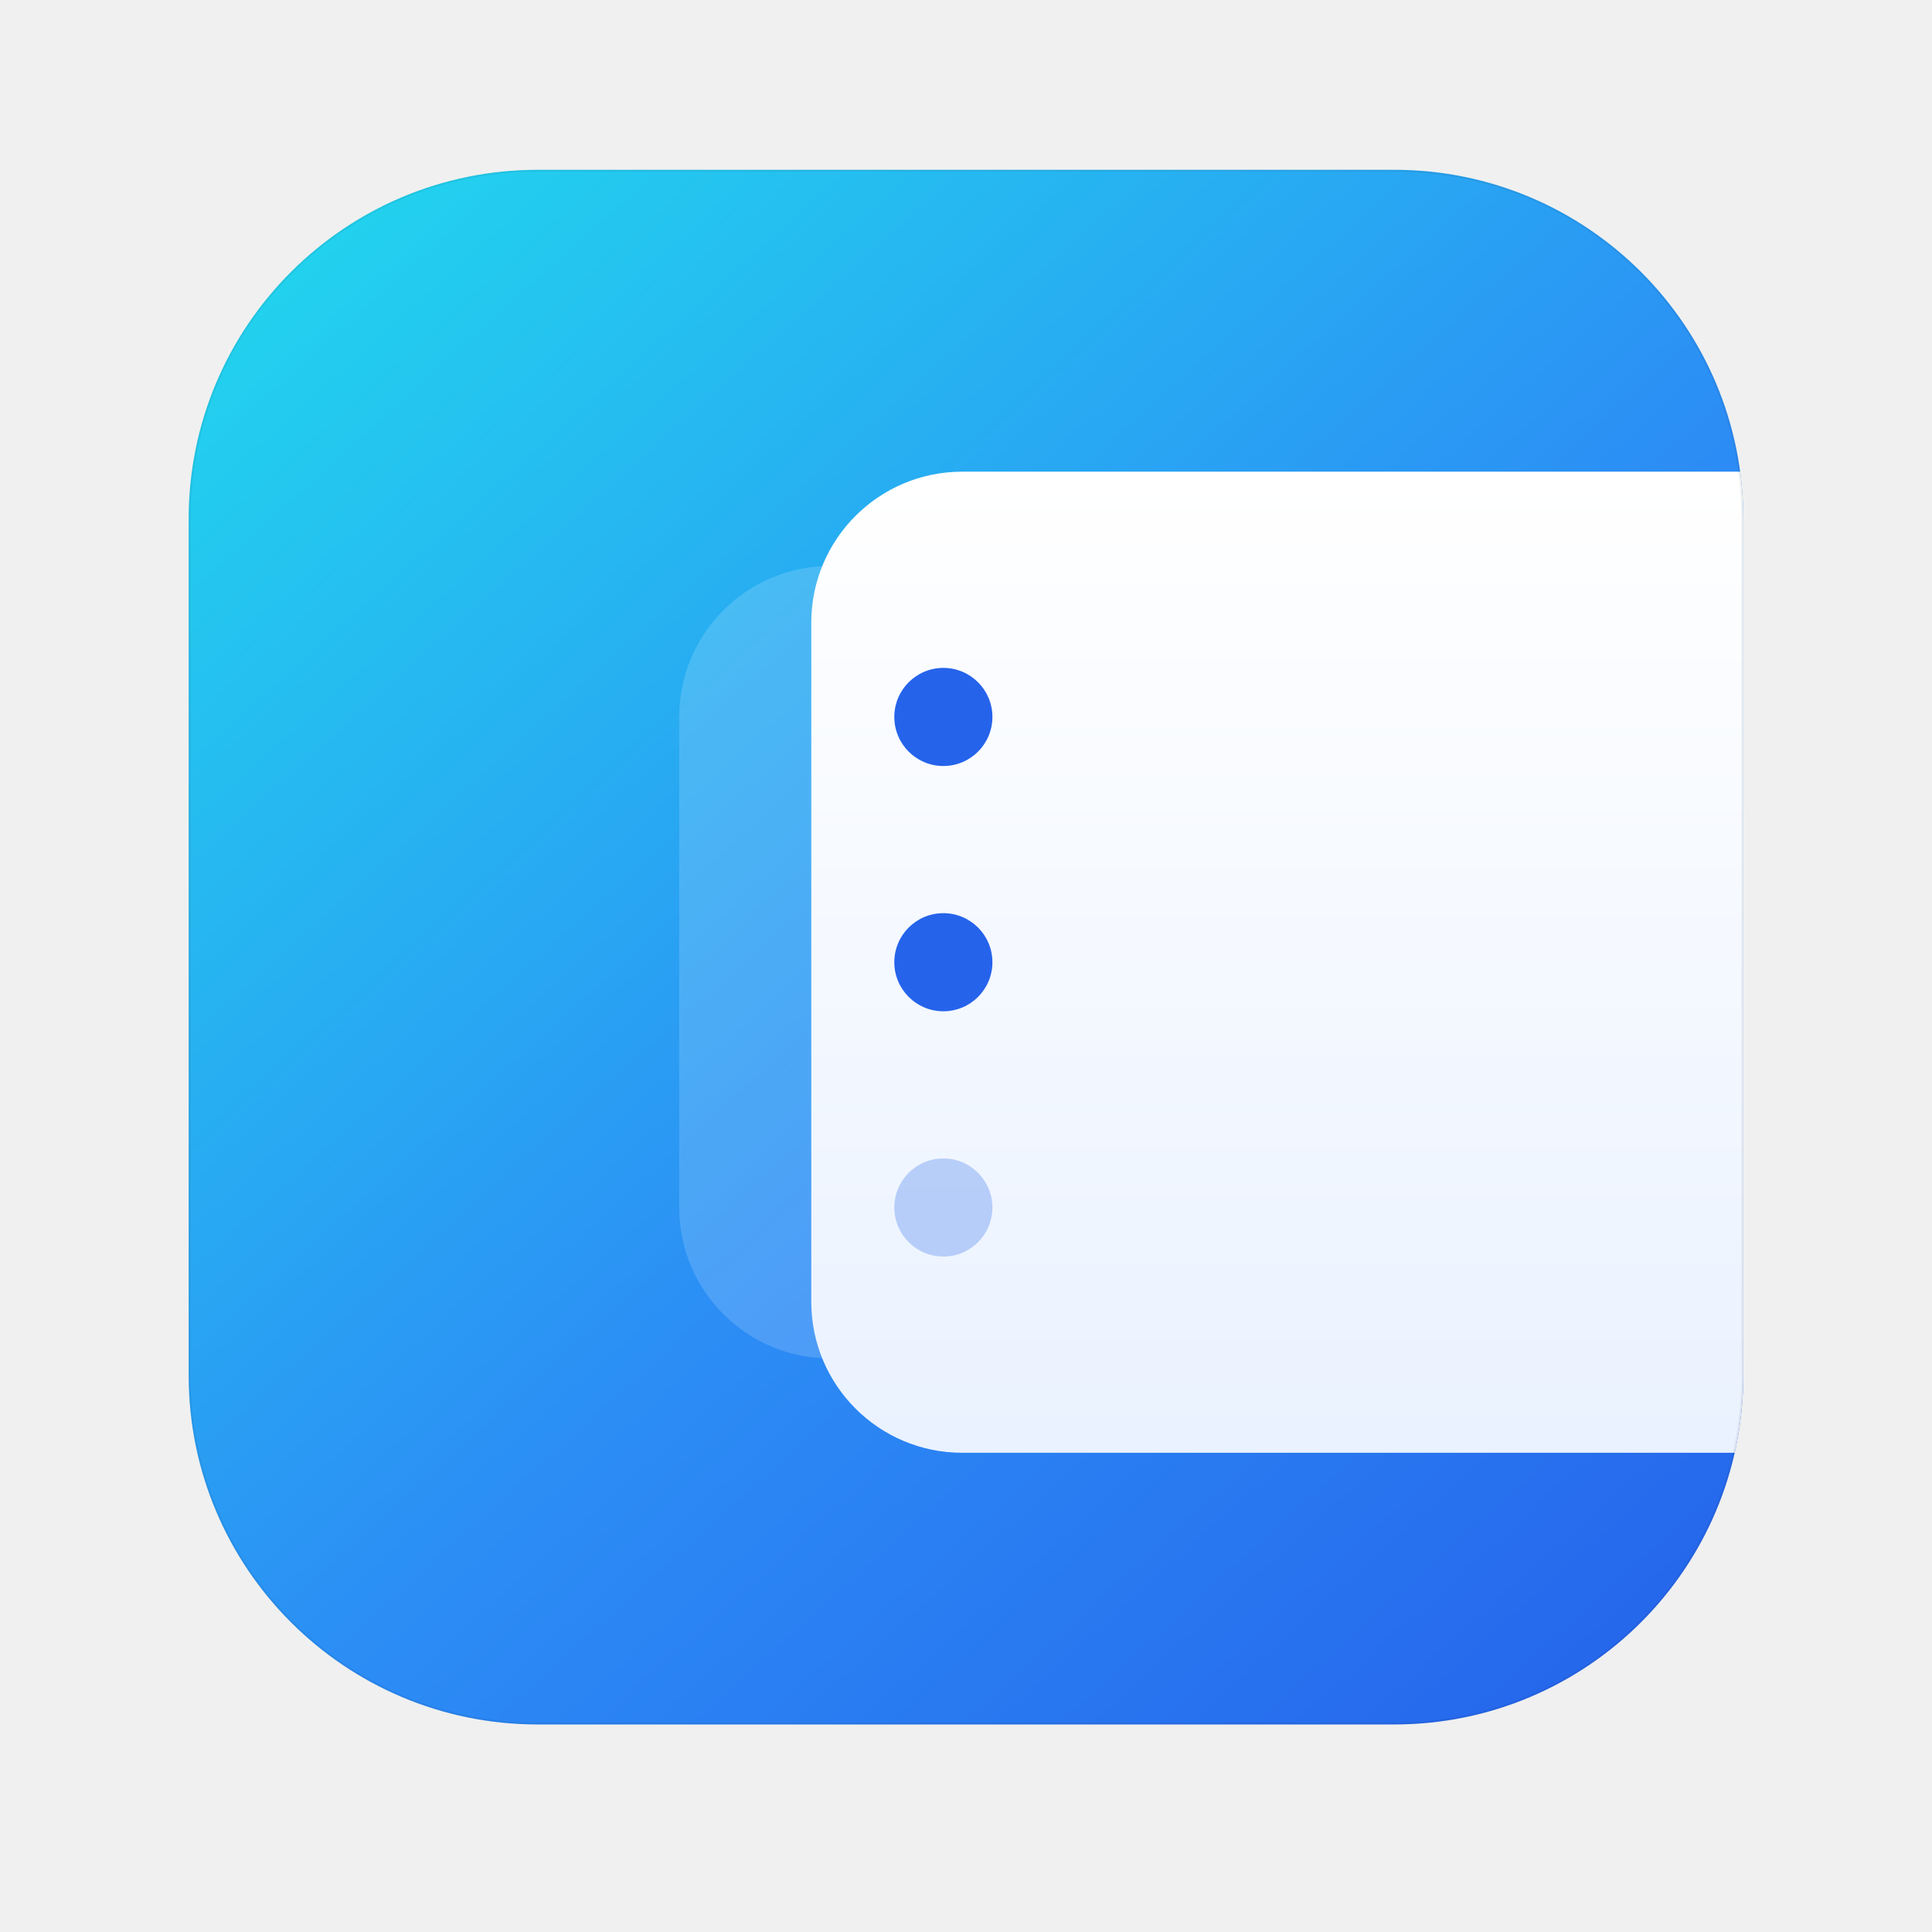
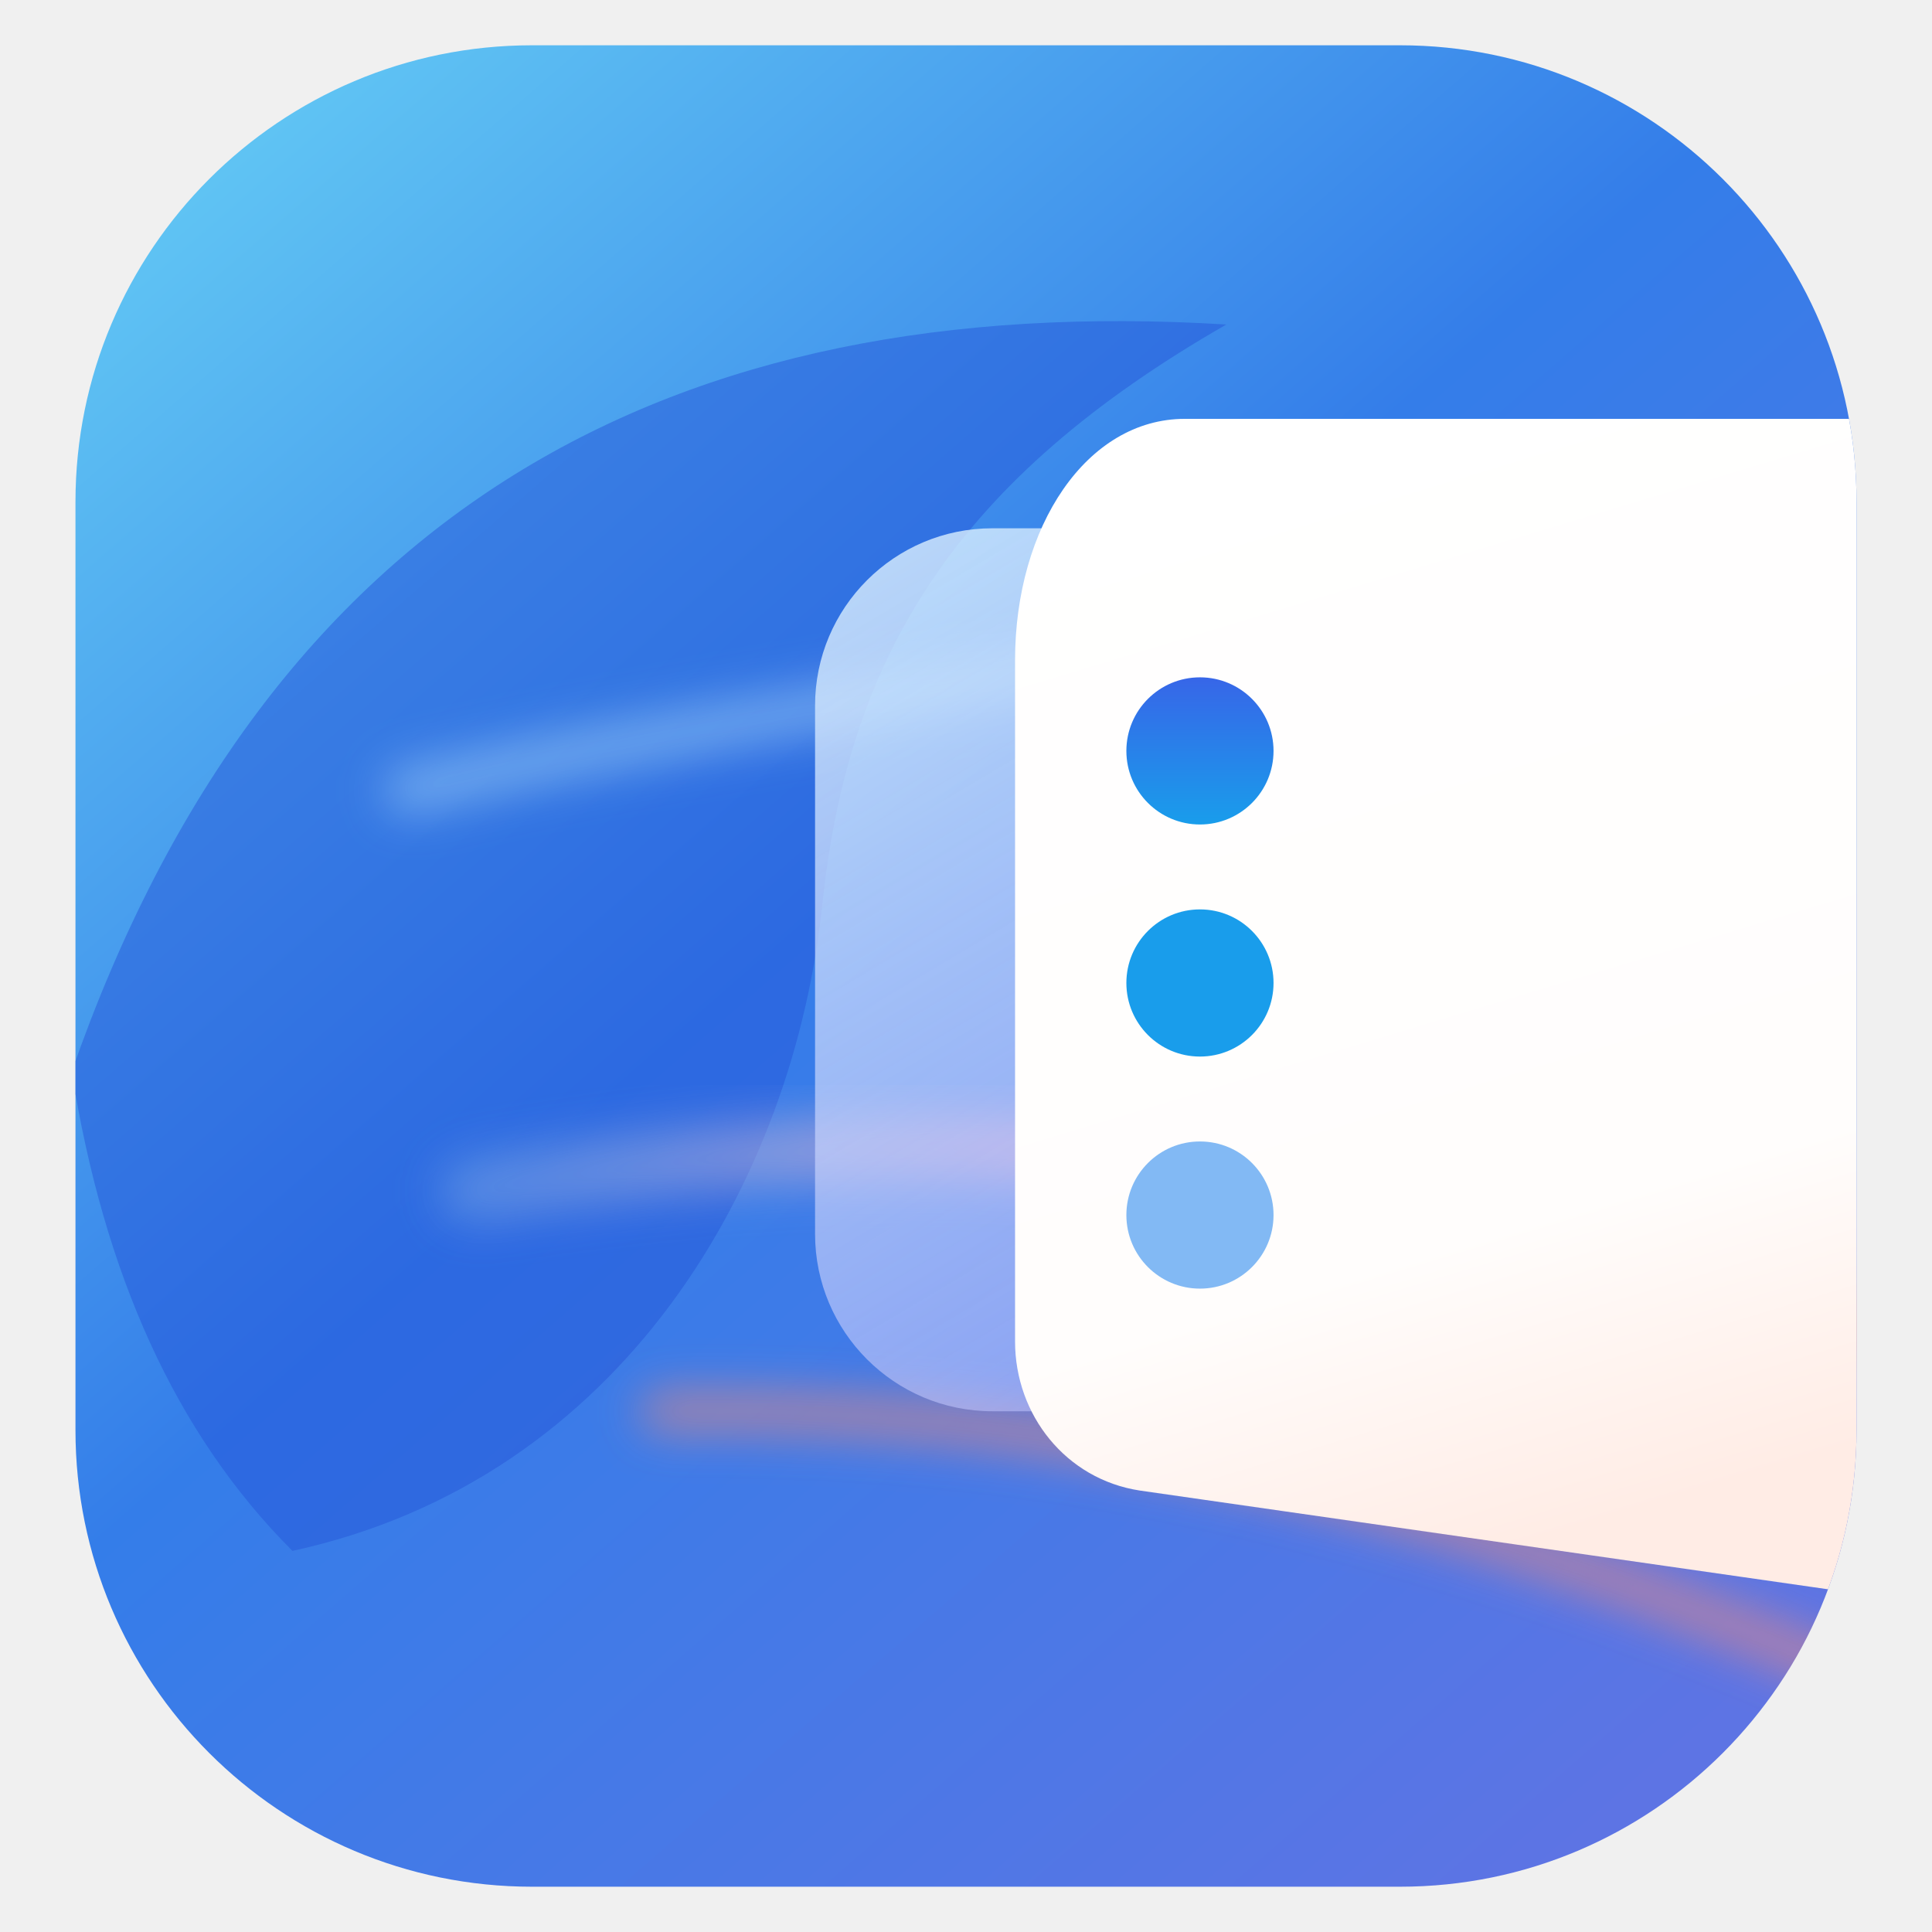
<svg xmlns="http://www.w3.org/2000/svg" width="1024" height="1024" viewBox="0 0 1024 1024" fill="none">
  <defs>
-     <linearGradient id="bg" x1="160" y1="120" x2="880" y2="920" gradientUnits="userSpaceOnUse">
-       <stop offset="0" stop-color="#22D3EE" />
-       <stop offset="0.55" stop-color="#2C8CF5" />
-       <stop offset="1" stop-color="#2563EB" />
+     <linearGradient id="base" x1="96" y1="62" x2="870" y2="950" gradientUnits="userSpaceOnUse">
+       <stop stop-color="#62C8F4" />
+       <stop offset="0.46" stop-color="#347DE9" />
+       <stop offset="1" stop-color="#5D74E4" />
    </linearGradient>
-     <linearGradient id="panel" x1="430" y1="250" x2="430" y2="770" gradientUnits="userSpaceOnUse">
-       <stop offset="0" stop-color="#FFFFFF" />
-       <stop offset="1" stop-color="#EAF2FF" />
+     <linearGradient id="motion" x1="285" y1="318" x2="936" y2="706" gradientUnits="userSpaceOnUse">
+       <stop stop-color="#7ED8F8" stop-opacity="0.18" />
+       <stop offset="0.55" stop-color="#F49AC3" stop-opacity="0.72" />
+       <stop offset="1" stop-color="#FF9B68" stop-opacity="0.9" />
    </linearGradient>
-     <linearGradient id="dot" x1="0" y1="0" x2="0" y2="1" gradientUnits="userSpaceOnUse">
-       <stop offset="0" stop-color="#2C8CF5" />
-       <stop offset="1" stop-color="#2563EB" />
+     <linearGradient id="glass" x1="412" y1="280" x2="690" y2="748" gradientUnits="userSpaceOnUse">
+       <stop stop-color="#DDF4FF" stop-opacity="0.82" />
+       <stop offset="1" stop-color="#B8B9FA" stop-opacity="0.56" />
+     </linearGradient>
+     <linearGradient id="panel" x1="604" y1="224" x2="786" y2="826" gradientUnits="userSpaceOnUse">
+       <stop stop-color="#FFFFFF" />
+       <stop offset="0.74" stop-color="#FFFDFC" />
+       <stop offset="1" stop-color="#FFECE5" />
+     </linearGradient>
+     <linearGradient id="dot" x1="0" y1="0" x2="0" y2="1">
+       <stop stop-color="#3766E8" />
+       <stop offset="1" stop-color="#199DEB" />
    </linearGradient>
    <clipPath id="squircle">
-       <rect x="100" y="90" width="824" height="824" rx="185" ry="185" />
+       <rect x="40" y="24" width="944" height="976" rx="242" />
    </clipPath>
+     <filter id="soft" x="-20%" y="-30%" width="140%" height="160%">
+       <feGaussianBlur stdDeviation="12" />
+     </filter>
  </defs>
  <g clip-path="url(#squircle)">
-     <rect x="100" y="90" width="824" height="824" fill="url(#bg)" />
-     <rect x="360" y="300" width="700" height="420" rx="80" ry="80" fill="#FFFFFF" opacity="0.16" />
-     <rect x="430" y="250" width="700" height="520" rx="80" ry="80" fill="url(#panel)" />
-     <circle cx="500" cy="380" r="26" fill="url(#dot)" />
-     <circle cx="500" cy="510" r="26" fill="url(#dot)" />
-     <circle cx="500" cy="640" r="26" fill="#2563EB" opacity="0.28" />
+     <rect x="40" y="24" width="944" height="976" fill="url(#base)" />
+     <path d="M38 568C142 270 356 154 650 172C507 254 450 347 436 478C421 626 330 784 155 822C93 760 55 675 38 568Z" fill="#2455D6" fill-opacity="0.48" />
+     <path d="M216 419C406 372 614 355 926 278" stroke="#BEEBFF" stroke-opacity="0.42" stroke-width="25" stroke-linecap="round" filter="url(#soft)" />
+     <path d="M250 631C465 594 689 588 1017 716" stroke="url(#motion)" stroke-width="34" stroke-linecap="round" filter="url(#soft)" />
+     <path d="M350 748C553 745 752 785 1009 900" stroke="#FF8E76" stroke-opacity="0.54" stroke-width="22" stroke-linecap="round" filter="url(#soft)" />
+     <rect x="432" y="280" width="480" height="468" rx="94" fill="url(#glass)" />
+     <path d="M628 222H1064V856L604 790C565 784 538 750 538 711V350C538 279 576 222 628 222Z" fill="url(#panel)" />
+     <circle cx="636" cy="398" r="39" fill="url(#dot)" />
+     <circle cx="636" cy="521" r="39" fill="#199DEB" />
+     <circle cx="636" cy="644" r="39" fill="#82B9F4" />
  </g>
-   <rect x="100.5" y="90.5" width="823" height="823" rx="184.5" ry="184.5" fill="none" stroke="#000000" stroke-opacity="0.06" stroke-width="1" />
</svg>
